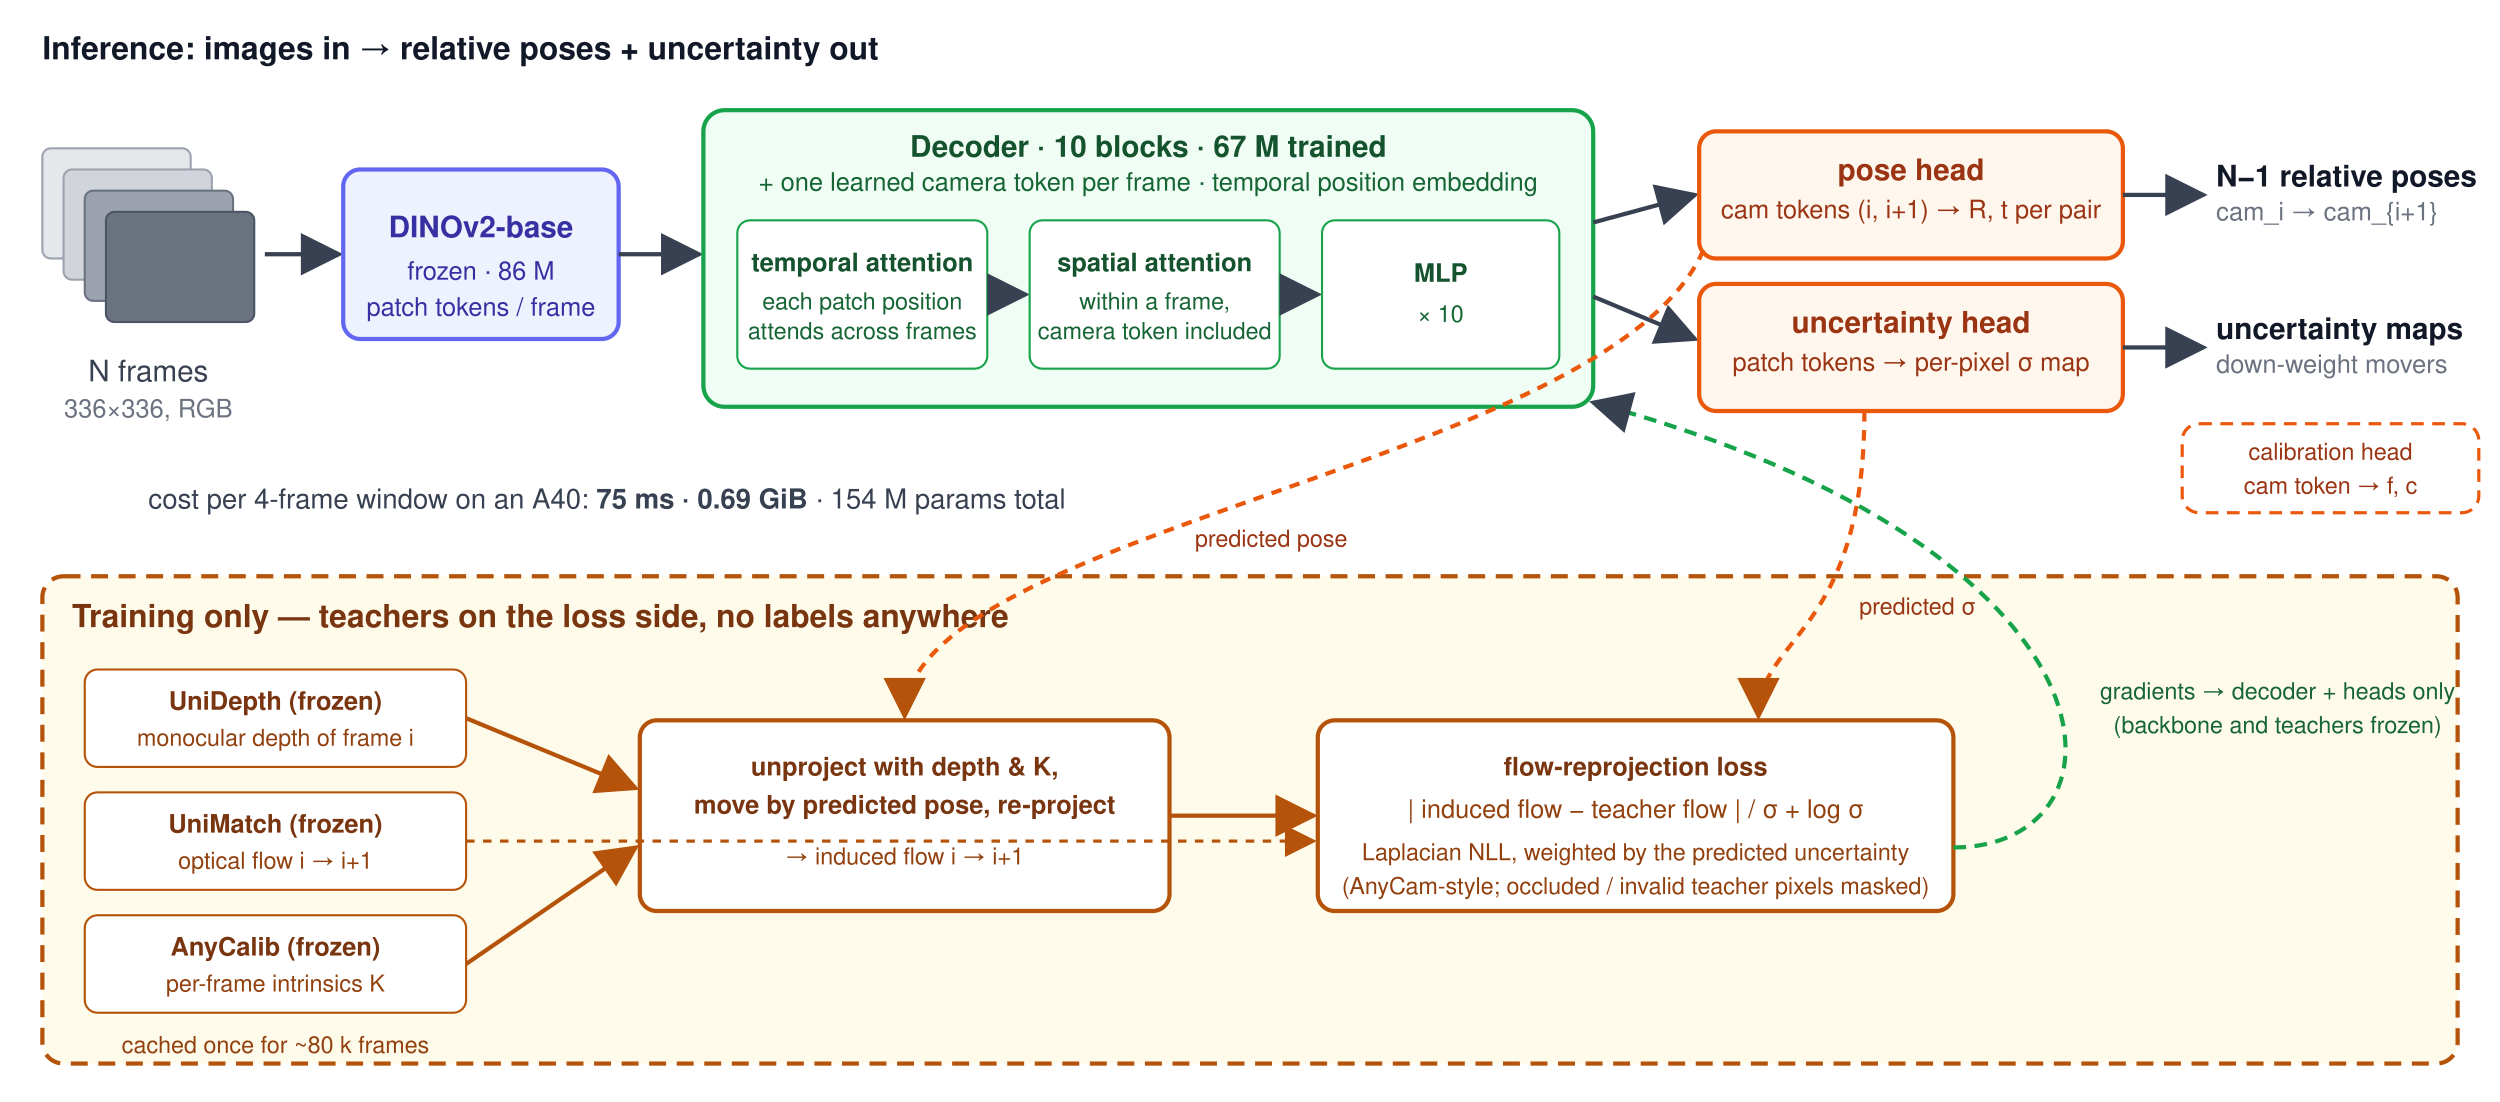
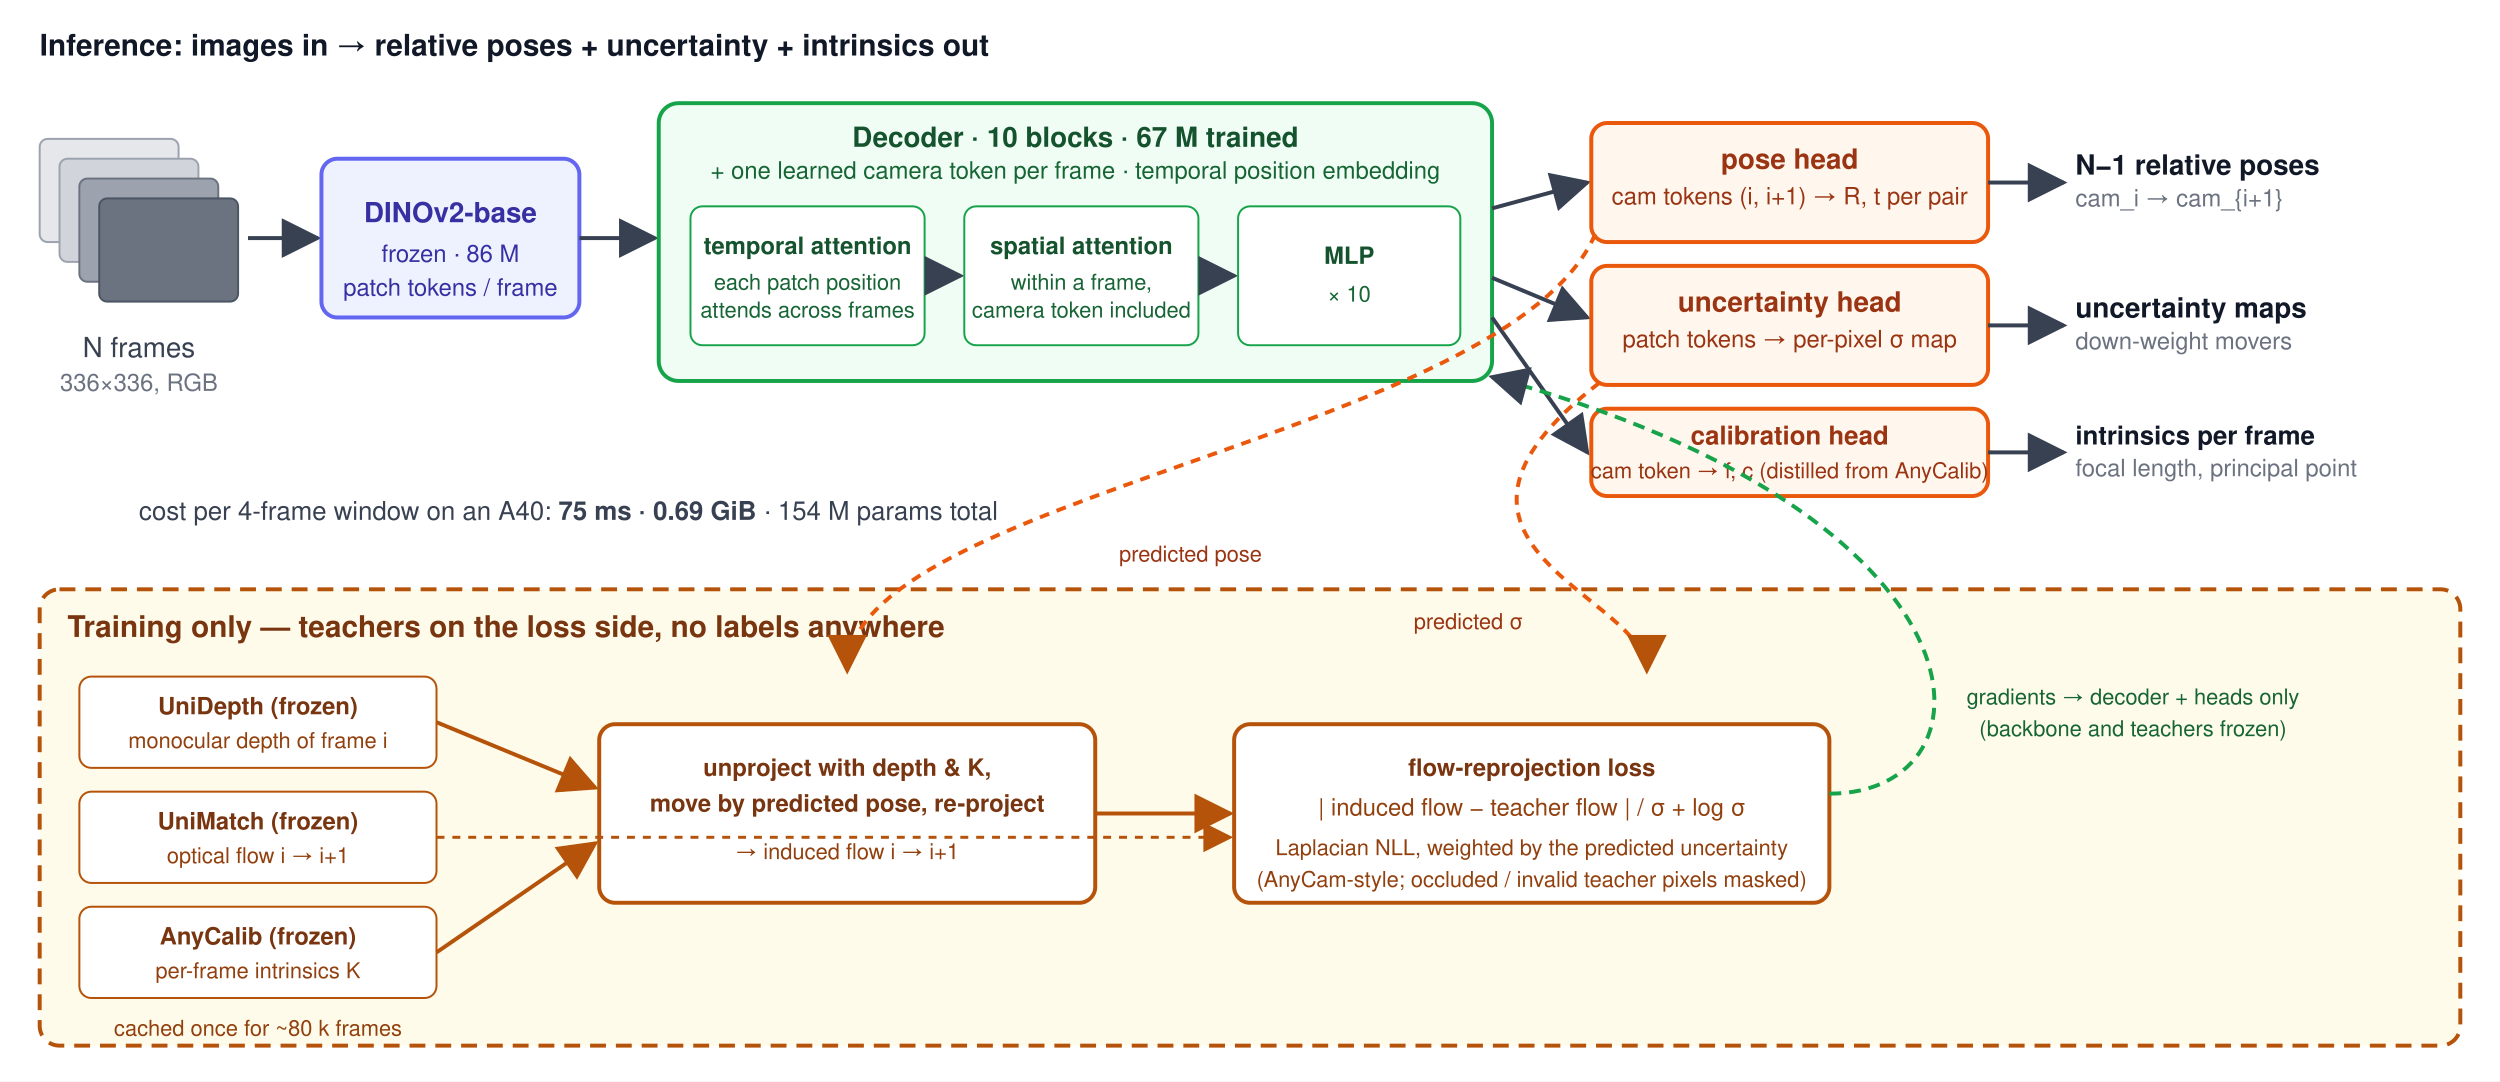
- <svg xmlns="http://www.w3.org/2000/svg" width="1180" height="520" viewBox="0 0 1180 520" font-family="Helvetica, Arial, sans-serif" font-size="14">
+ <svg xmlns="http://www.w3.org/2000/svg" width="1260" height="545" viewBox="0 0 1260 545" font-family="Helvetica, Arial, sans-serif" font-size="14">
  <defs>
    <marker id="arr" markerWidth="10" markerHeight="10" refX="9" refY="5" orient="auto" markerUnits="strokeWidth">
      <path d="M0,0 L10,5 L0,10 z" fill="#374151" />
    </marker>
    <marker id="arrT" markerWidth="10" markerHeight="10" refX="9" refY="5" orient="auto" markerUnits="strokeWidth">
      <path d="M0,0 L10,5 L0,10 z" fill="#b45309" />
    </marker>
  </defs>
-   <rect x="0" y="0" width="1180" height="520" fill="#ffffff" />
-   <text x="20" y="28" font-size="15" font-weight="bold" fill="#111827">Inference: images in → relative poses + uncertainty out</text>
+   <rect x="0" y="0" width="1260" height="545" fill="#ffffff" />
+   <text x="20" y="28" font-size="15" font-weight="bold" fill="#111827">Inference: images in → relative poses + uncertainty + intrinsics out</text>
  <g>
    <rect x="20" y="70" width="70" height="52" rx="4" fill="#e5e7eb" stroke="#9ca3af" />
    <rect x="30" y="80" width="70" height="52" rx="4" fill="#d1d5db" stroke="#9ca3af" />
    <rect x="40" y="90" width="70" height="52" rx="4" fill="#9ca3af" stroke="#6b7280" />
    <rect x="50" y="100" width="70" height="52" rx="4" fill="#6b7280" stroke="#4b5563" />
    <text x="70" y="180" text-anchor="middle" fill="#374151">N frames</text>
    <text x="70" y="197" text-anchor="middle" fill="#6b7280" font-size="12">336×336, RGB</text>
  </g>
  <line x1="125" y1="120" x2="160" y2="120" stroke="#374151" stroke-width="2" marker-end="url(#arr)" />
  <rect x="162" y="80" width="130" height="80" rx="8" fill="#eef2ff" stroke="#6366f1" stroke-width="2" />
  <text x="227" y="112" text-anchor="middle" font-weight="bold" fill="#3730a3">DINOv2-base</text>
  <text x="227" y="132" text-anchor="middle" fill="#3730a3" font-size="12">frozen · 86 M</text>
  <text x="227" y="149" text-anchor="middle" fill="#3730a3" font-size="12">patch tokens / frame</text>
  <line x1="292" y1="120" x2="330" y2="120" stroke="#374151" stroke-width="2" marker-end="url(#arr)" />
  <rect x="332" y="52" width="420" height="140" rx="10" fill="#f0fdf4" stroke="#16a34a" stroke-width="2" />
  <text x="542" y="74" text-anchor="middle" font-weight="bold" fill="#14532d">Decoder · 10 blocks · 67 M trained</text>
  <text x="542" y="90" text-anchor="middle" fill="#166534" font-size="12">+ one learned camera token per frame · temporal position embedding</text>
  <rect x="348" y="104" width="118" height="70" rx="6" fill="#ffffff" stroke="#16a34a" />
  <text x="407" y="128" text-anchor="middle" font-size="12" font-weight="bold" fill="#14532d">temporal attention</text>
  <text x="407" y="146" text-anchor="middle" font-size="11" fill="#166534">each patch position</text>
  <text x="407" y="160" text-anchor="middle" font-size="11" fill="#166534">attends across frames</text>
  <line x1="466" y1="139" x2="484" y2="139" stroke="#16a34a" stroke-width="2" marker-end="url(#arr)" />
  <rect x="486" y="104" width="118" height="70" rx="6" fill="#ffffff" stroke="#16a34a" />
  <text x="545" y="128" text-anchor="middle" font-size="12" font-weight="bold" fill="#14532d">spatial attention</text>
  <text x="545" y="146" text-anchor="middle" font-size="11" fill="#166534">within a frame,</text>
  <text x="545" y="160" text-anchor="middle" font-size="11" fill="#166534">camera token included</text>
  <line x1="604" y1="139" x2="622" y2="139" stroke="#16a34a" stroke-width="2" marker-end="url(#arr)" />
  <rect x="624" y="104" width="112" height="70" rx="6" fill="#ffffff" stroke="#16a34a" />
  <text x="680" y="133" text-anchor="middle" font-size="12" font-weight="bold" fill="#14532d">MLP</text>
  <text x="680" y="152" text-anchor="middle" font-size="11" fill="#166534">× 10</text>
  <line x1="752" y1="105" x2="800" y2="92" stroke="#374151" stroke-width="2" marker-end="url(#arr)" />
  <line x1="752" y1="140" x2="800" y2="160" stroke="#374151" stroke-width="2" marker-end="url(#arr)" />
  <rect x="802" y="62" width="200" height="60" rx="8" fill="#fff7ed" stroke="#ea580c" stroke-width="2" />
  <text x="902" y="85" text-anchor="middle" font-weight="bold" fill="#9a3412">pose head</text>
  <text x="902" y="103" text-anchor="middle" font-size="12" fill="#9a3412">cam tokens (i, i+1) → R, t per pair</text>
  <rect x="802" y="134" width="200" height="60" rx="8" fill="#fff7ed" stroke="#ea580c" stroke-width="2" />
  <text x="902" y="157" text-anchor="middle" font-weight="bold" fill="#9a3412">uncertainty head</text>
  <text x="902" y="175" text-anchor="middle" font-size="12" fill="#9a3412">patch tokens → per-pixel σ map</text>
  <line x1="1002" y1="92" x2="1040" y2="92" stroke="#374151" stroke-width="2" marker-end="url(#arr)" />
  <line x1="1002" y1="164" x2="1040" y2="164" stroke="#374151" stroke-width="2" marker-end="url(#arr)" />
  <text x="1046" y="88" fill="#111827" font-weight="bold">N−1 relative poses</text>
  <text x="1046" y="104" fill="#6b7280" font-size="12">cam_i → cam_{i+1}</text>
  <text x="1046" y="160" fill="#111827" font-weight="bold">uncertainty maps</text>
  <text x="1046" y="176" fill="#6b7280" font-size="12">down-weight movers</text>
-   <rect x="1030" y="200" width="140" height="42" rx="8" fill="#ffffff" stroke="#ea580c" stroke-width="1.5" stroke-dasharray="6,4" />
-   <text x="1100" y="217" text-anchor="middle" font-size="11" fill="#9a3412">calibration head</text>
-   <text x="1100" y="233" text-anchor="middle" font-size="11" fill="#9a3412">cam token → f, c</text>
-   <text x="70" y="240" fill="#374151" font-size="13">cost per 4-frame window on an A40: <tspan font-weight="bold">75 ms · 0.69 GiB</tspan> · 154 M params total</text>
-   <rect x="20" y="272" width="1140" height="230" rx="10" fill="#fffbeb" stroke="#b45309" stroke-width="2" stroke-dasharray="8,5" />
-   <text x="34" y="296" font-size="15" font-weight="bold" fill="#78350f">Training only — teachers on the loss side, no labels anywhere</text>
-   <rect x="40" y="316" width="180" height="46" rx="6" fill="#ffffff" stroke="#b45309" />
-   <text x="130" y="335" text-anchor="middle" font-size="12" font-weight="bold" fill="#78350f">UniDepth (frozen)</text>
-   <text x="130" y="352" text-anchor="middle" font-size="11" fill="#92400e">monocular depth of frame i</text>
-   <rect x="40" y="374" width="180" height="46" rx="6" fill="#ffffff" stroke="#b45309" />
-   <text x="130" y="393" text-anchor="middle" font-size="12" font-weight="bold" fill="#78350f">UniMatch (frozen)</text>
-   <text x="130" y="410" text-anchor="middle" font-size="11" fill="#92400e">optical flow i → i+1</text>
-   <rect x="40" y="432" width="180" height="46" rx="6" fill="#ffffff" stroke="#b45309" />
-   <text x="130" y="451" text-anchor="middle" font-size="12" font-weight="bold" fill="#78350f">AnyCalib (frozen)</text>
-   <text x="130" y="468" text-anchor="middle" font-size="11" fill="#92400e">per-frame intrinsics K</text>
-   <text x="130" y="497" text-anchor="middle" font-size="11" fill="#92400e">cached once for ~80 k frames</text>
-   <line x1="220" y1="339" x2="300" y2="372" stroke="#b45309" stroke-width="2" marker-end="url(#arrT)" />
-   <line x1="220" y1="455" x2="300" y2="400" stroke="#b45309" stroke-width="2" marker-end="url(#arrT)" />
-   <rect x="302" y="340" width="250" height="90" rx="8" fill="#ffffff" stroke="#b45309" stroke-width="2" />
-   <text x="427" y="366" text-anchor="middle" font-size="12" font-weight="bold" fill="#78350f">unproject with depth &amp; K,</text>
-   <text x="427" y="384" text-anchor="middle" font-size="12" font-weight="bold" fill="#78350f">move by predicted pose, re-project</text>
-   <text x="427" y="408" text-anchor="middle" font-size="11" fill="#92400e">→ induced flow i → i+1</text>
-   <path d="M 804 118 C 760 220, 427 250, 427 338" fill="none" stroke="#ea580c" stroke-width="2" stroke-dasharray="5,4" marker-end="url(#arrT)" />
-   <text x="600" y="258" text-anchor="middle" font-size="11" fill="#9a3412">predicted pose</text>
-   <line x1="552" y1="385" x2="620" y2="385" stroke="#b45309" stroke-width="2" marker-end="url(#arrT)" />
-   <line x1="220" y1="397" x2="620" y2="397" stroke="#b45309" stroke-width="1.5" stroke-dasharray="4,4" marker-end="url(#arrT)" />
-   <rect x="622" y="340" width="300" height="90" rx="8" fill="#ffffff" stroke="#b45309" stroke-width="2" />
-   <text x="772" y="366" text-anchor="middle" font-size="12" font-weight="bold" fill="#78350f">flow-reprojection loss</text>
-   <text x="772" y="386" text-anchor="middle" font-size="12" fill="#92400e">| induced flow − teacher flow | / σ + log σ</text>
-   <text x="772" y="406" text-anchor="middle" font-size="11" fill="#92400e">Laplacian NLL, weighted by the predicted uncertainty</text>
-   <text x="772" y="422" text-anchor="middle" font-size="11" fill="#92400e">(AnyCam-style; occluded / invalid teacher pixels masked)</text>
-   <path d="M 880 194 C 880 300, 830 300, 830 338" fill="none" stroke="#ea580c" stroke-width="2" stroke-dasharray="5,4" marker-end="url(#arrT)" />
-   <text x="905" y="290" text-anchor="middle" font-size="11" fill="#9a3412">predicted σ</text>
-   <path d="M 922 400 C 1010 400, 1010 260, 752 190" fill="none" stroke="#16a34a" stroke-width="2" stroke-dasharray="6,4" marker-end="url(#arr)" />
-   <text x="1075" y="330" text-anchor="middle" font-size="11" fill="#166534">gradients → decoder + heads only</text>
-   <text x="1075" y="346" text-anchor="middle" font-size="11" fill="#166534">(backbone and teachers frozen)</text>
-   <text x="34" y="492" font-size="11" fill="#78350f" />
+   <line x1="752" y1="160" x2="800" y2="228" stroke="#374151" stroke-width="2" marker-end="url(#arr)" />
+   <rect x="802" y="206" width="200" height="44" rx="8" fill="#fff7ed" stroke="#ea580c" stroke-width="2" />
+   <text x="902" y="224" text-anchor="middle" font-weight="bold" fill="#9a3412" font-size="13">calibration head</text>
+   <text x="902" y="241" text-anchor="middle" font-size="11" fill="#9a3412">cam token → f, c (distilled from AnyCalib)</text>
+   <line x1="1002" y1="228" x2="1040" y2="228" stroke="#374151" stroke-width="2" marker-end="url(#arr)" />
+   <text x="1046" y="224" fill="#111827" font-weight="bold" font-size="13">intrinsics per frame</text>
+   <text x="1046" y="240" fill="#6b7280" font-size="12">focal length, principal point</text>
+   <text x="70" y="262" fill="#374151" font-size="13">cost per 4-frame window on an A40: <tspan font-weight="bold">75 ms · 0.69 GiB</tspan> · 154 M params total</text>
+   <g transform="translate(0,25)">
+     <rect x="20" y="272" width="1220" height="230" rx="10" fill="#fffbeb" stroke="#b45309" stroke-width="2" stroke-dasharray="8,5" />
+     <text x="34" y="296" font-size="15" font-weight="bold" fill="#78350f">Training only — teachers on the loss side, no labels anywhere</text>
+     <rect x="40" y="316" width="180" height="46" rx="6" fill="#ffffff" stroke="#b45309" />
+     <text x="130" y="335" text-anchor="middle" font-size="12" font-weight="bold" fill="#78350f">UniDepth (frozen)</text>
+     <text x="130" y="352" text-anchor="middle" font-size="11" fill="#92400e">monocular depth of frame i</text>
+     <rect x="40" y="374" width="180" height="46" rx="6" fill="#ffffff" stroke="#b45309" />
+     <text x="130" y="393" text-anchor="middle" font-size="12" font-weight="bold" fill="#78350f">UniMatch (frozen)</text>
+     <text x="130" y="410" text-anchor="middle" font-size="11" fill="#92400e">optical flow i → i+1</text>
+     <rect x="40" y="432" width="180" height="46" rx="6" fill="#ffffff" stroke="#b45309" />
+     <text x="130" y="451" text-anchor="middle" font-size="12" font-weight="bold" fill="#78350f">AnyCalib (frozen)</text>
+     <text x="130" y="468" text-anchor="middle" font-size="11" fill="#92400e">per-frame intrinsics K</text>
+     <text x="130" y="497" text-anchor="middle" font-size="11" fill="#92400e">cached once for ~80 k frames</text>
+     <line x1="220" y1="339" x2="300" y2="372" stroke="#b45309" stroke-width="2" marker-end="url(#arrT)" />
+     <line x1="220" y1="455" x2="300" y2="400" stroke="#b45309" stroke-width="2" marker-end="url(#arrT)" />
+     <rect x="302" y="340" width="250" height="90" rx="8" fill="#ffffff" stroke="#b45309" stroke-width="2" />
+     <text x="427" y="366" text-anchor="middle" font-size="12" font-weight="bold" fill="#78350f">unproject with depth &amp; K,</text>
+     <text x="427" y="384" text-anchor="middle" font-size="12" font-weight="bold" fill="#78350f">move by predicted pose, re-project</text>
+     <text x="427" y="408" text-anchor="middle" font-size="11" fill="#92400e">→ induced flow i → i+1</text>
+     <path d="M 804 93 C 760 195, 427 225, 427 313" fill="none" stroke="#ea580c" stroke-width="2" stroke-dasharray="5,4" marker-end="url(#arrT)" />
+     <text x="600" y="258" text-anchor="middle" font-size="11" fill="#9a3412">predicted pose</text>
+     <line x1="552" y1="385" x2="620" y2="385" stroke="#b45309" stroke-width="2" marker-end="url(#arrT)" />
+     <line x1="220" y1="397" x2="620" y2="397" stroke="#b45309" stroke-width="1.5" stroke-dasharray="4,4" marker-end="url(#arrT)" />
+     <rect x="622" y="340" width="300" height="90" rx="8" fill="#ffffff" stroke="#b45309" stroke-width="2" />
+     <text x="772" y="366" text-anchor="middle" font-size="12" font-weight="bold" fill="#78350f">flow-reprojection loss</text>
+     <text x="772" y="386" text-anchor="middle" font-size="12" fill="#92400e">| induced flow − teacher flow | / σ + log σ</text>
+     <text x="772" y="406" text-anchor="middle" font-size="11" fill="#92400e">Laplacian NLL, weighted by the predicted uncertainty</text>
+     <text x="772" y="422" text-anchor="middle" font-size="11" fill="#92400e">(AnyCam-style; occluded / invalid teacher pixels masked)</text>
+     <path d="M 806 168 C 700 250, 830 275, 830 313" fill="none" stroke="#ea580c" stroke-width="2" stroke-dasharray="5,4" marker-end="url(#arrT)" />
+     <text x="740" y="292" text-anchor="middle" font-size="11" fill="#9a3412">predicted σ</text>
+     <path d="M 922 375 C 1010 375, 1010 235, 752 165" fill="none" stroke="#16a34a" stroke-width="2" stroke-dasharray="6,4" marker-end="url(#arr)" />
+     <text x="1075" y="330" text-anchor="middle" font-size="11" fill="#166534">gradients → decoder + heads only</text>
+     <text x="1075" y="346" text-anchor="middle" font-size="11" fill="#166534">(backbone and teachers frozen)</text>
+     <text x="34" y="492" font-size="11" fill="#78350f" />
+   </g>
</svg>
